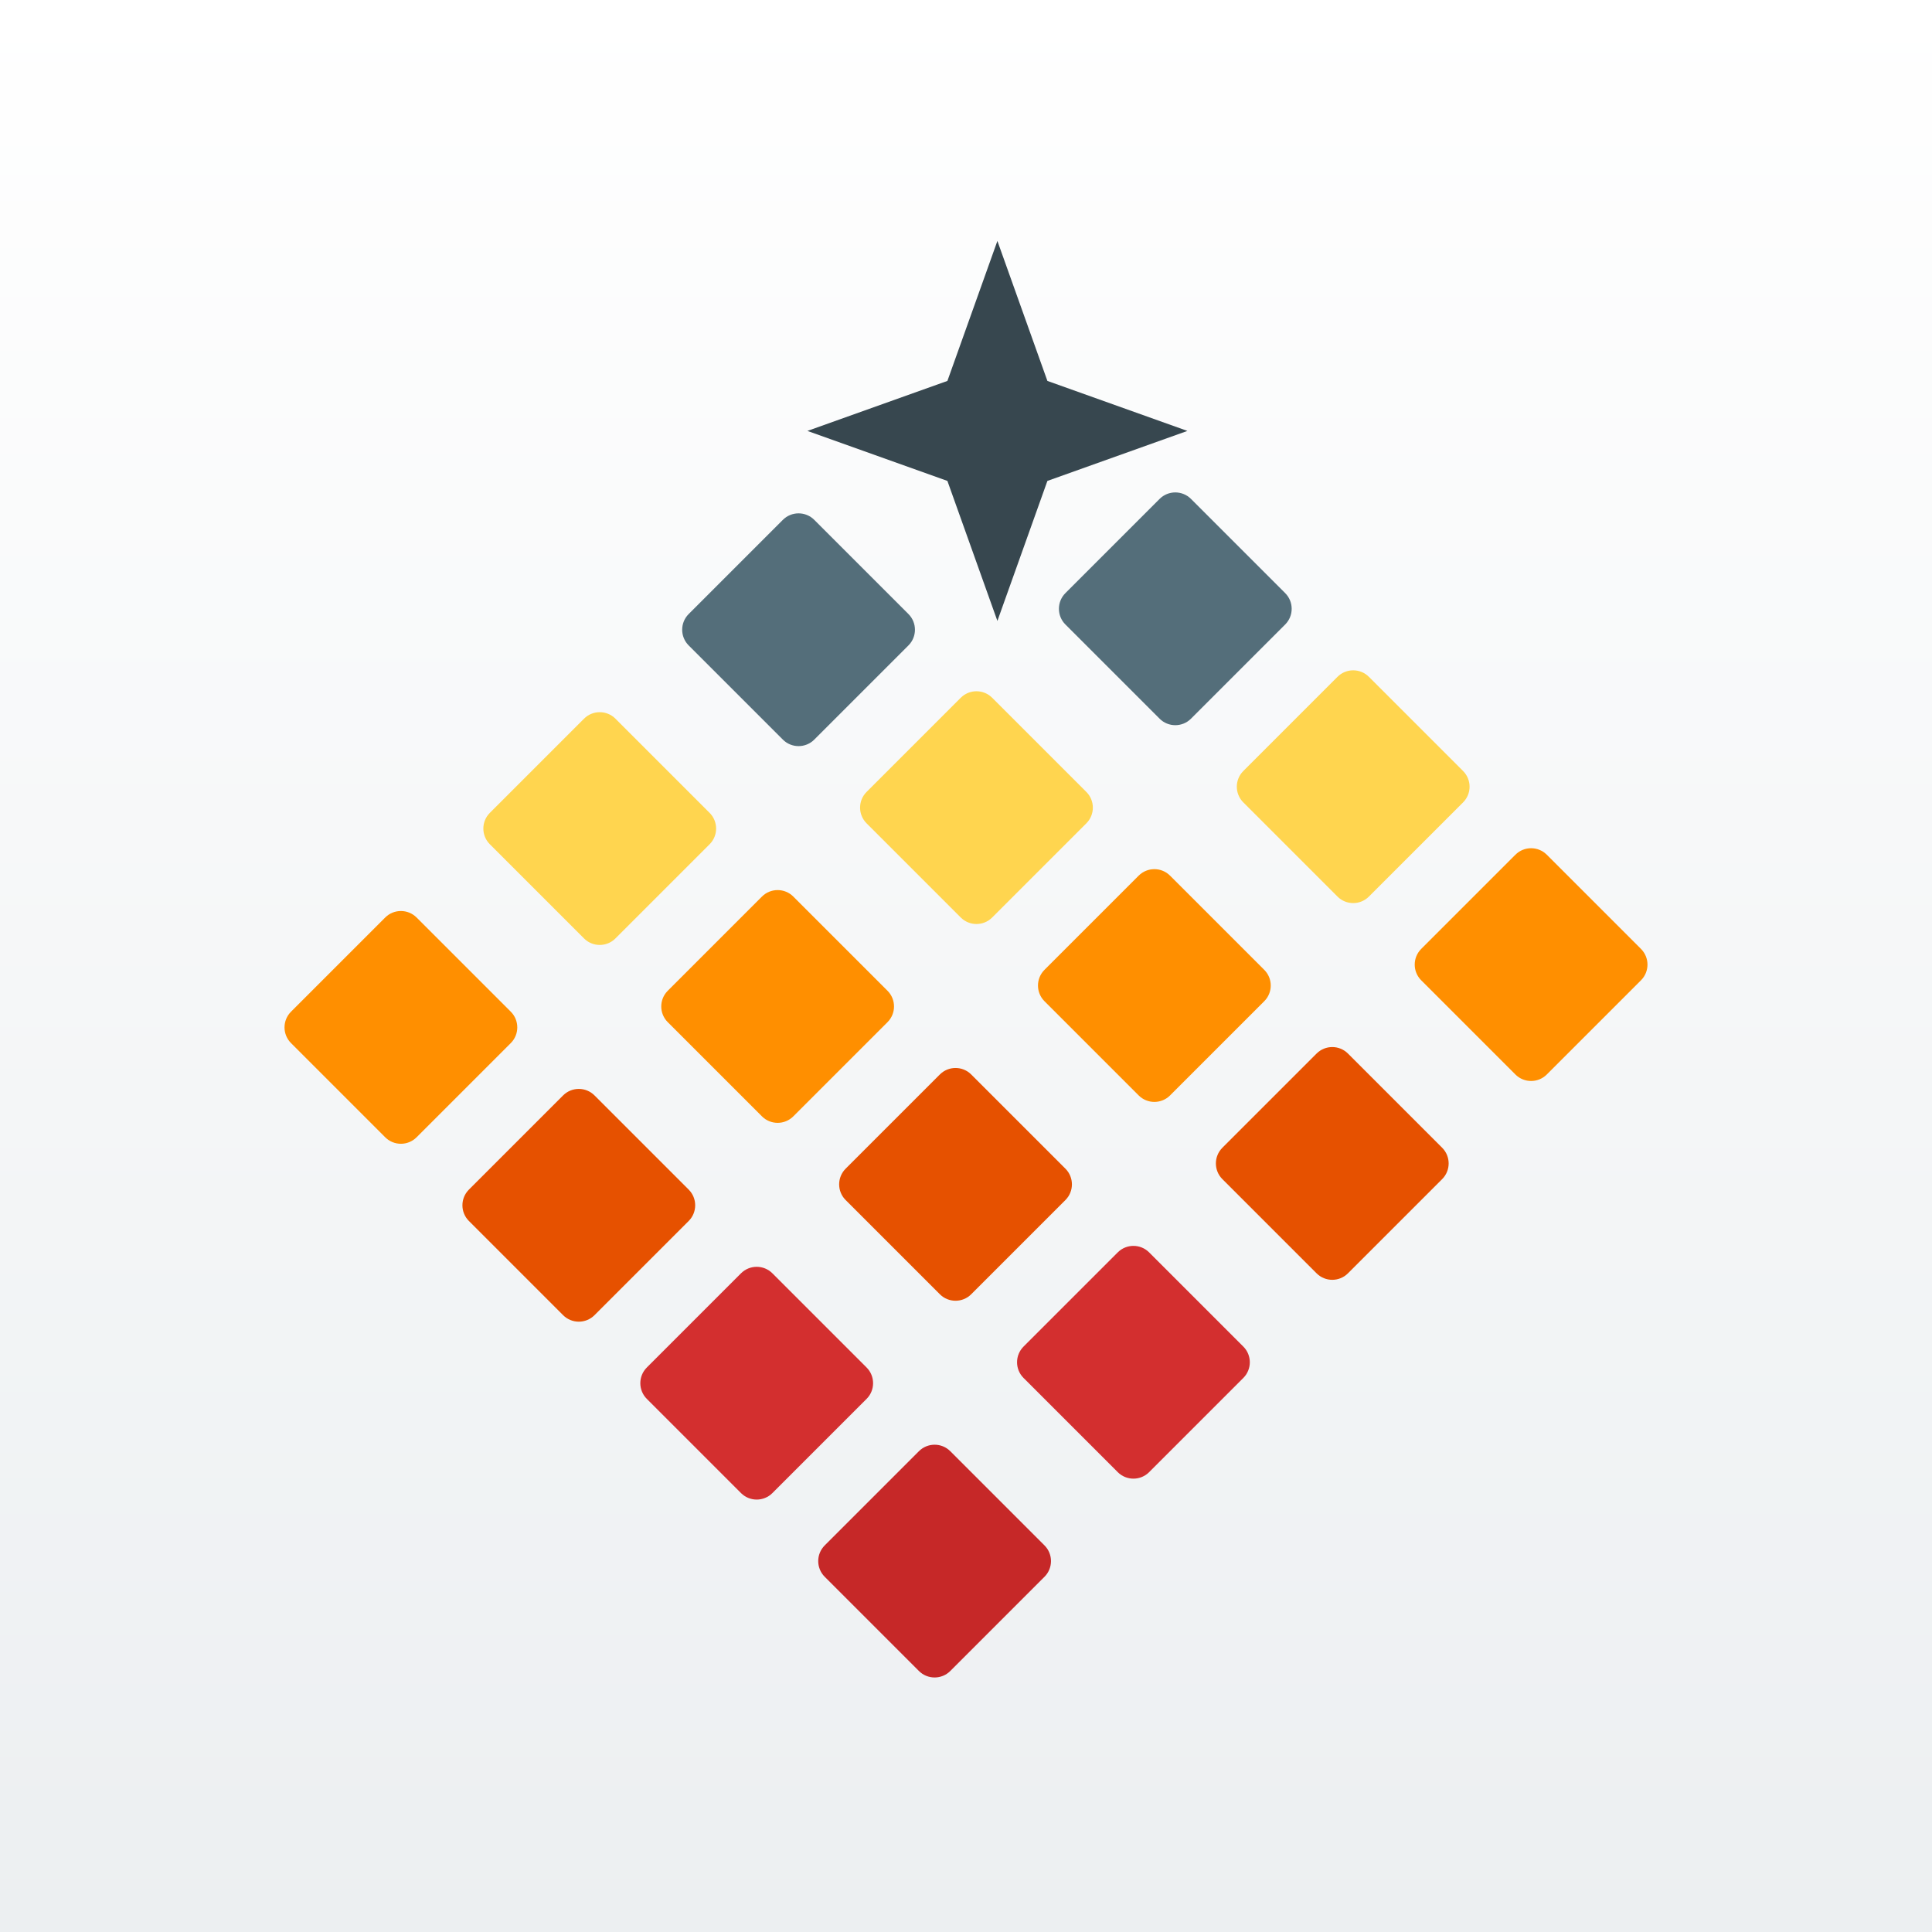
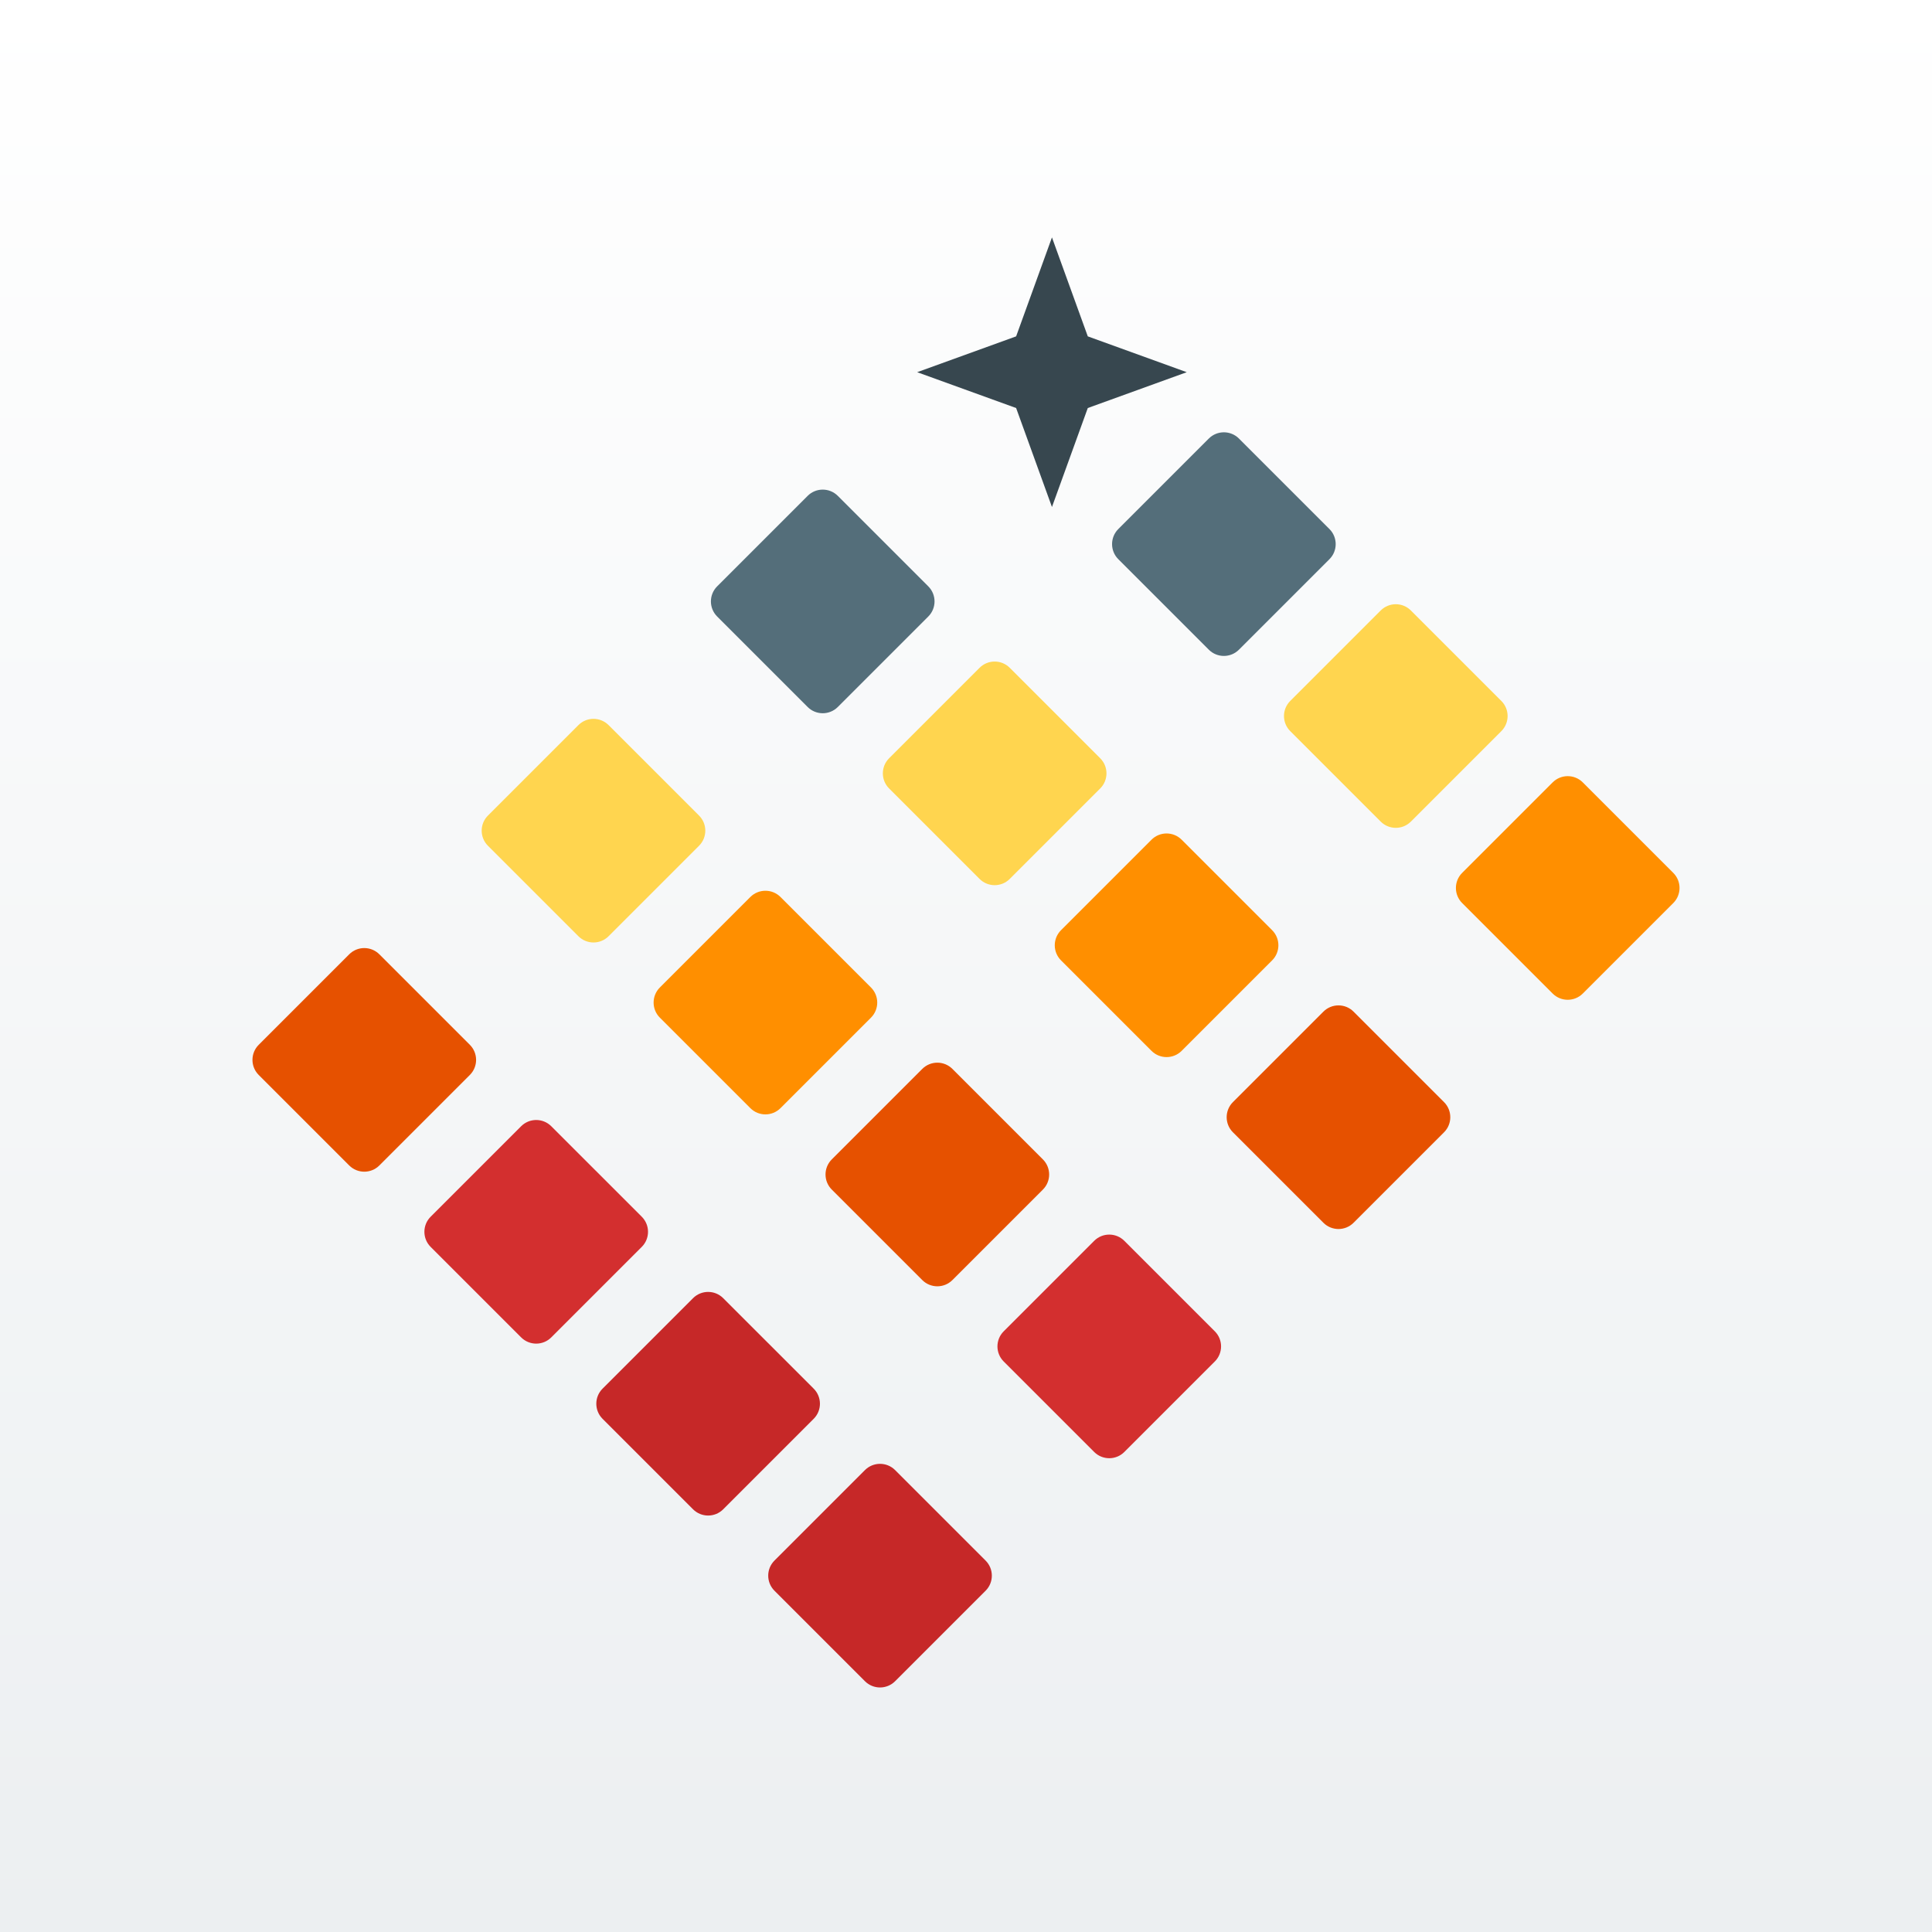
<svg xmlns="http://www.w3.org/2000/svg" viewBox="0 0 1024 1024" width="1024" height="1024">
  <defs>
    <linearGradient id="bg" x1="0" y1="0" x2="0" y2="1">
      <stop offset="0" stop-color="#FFFFFF" />
      <stop offset="1" stop-color="#ECEFF1" />
    </linearGradient>
  </defs>
  <rect width="1024" height="1024" fill="url(#bg)" />
-   <g transform="translate(512,512) scale(5.3) translate(-100,-100)">
-     <g transform="translate(100,103) rotate(-45) scale(0.74) translate(-94,-103)">
-       <rect x="25" y="40" width="24" height="24" rx="3" fill="#FF8F00" />
-       <rect x="25" y="74" width="24" height="24" rx="3" fill="#E65100" />
-       <rect x="25" y="108" width="24" height="24" rx="3" fill="#D32F2F" />
-       <rect x="25" y="142" width="24" height="24" rx="3" fill="#C62828" />
-       <rect x="63" y="40" width="24" height="24" rx="3" fill="#FFD54F" />
-       <rect x="63" y="74" width="24" height="24" rx="3" fill="#FF8F00" />
-       <rect x="63" y="108" width="24" height="24" rx="3" fill="#E65100" />
-       <rect x="63" y="142" width="24" height="24" rx="3" fill="#D32F2F" />
-       <rect x="101" y="74" width="24" height="24" rx="3" fill="#FFD54F" />
-       <rect x="101" y="108" width="24" height="24" rx="3" fill="#FF8F00" />
-       <rect x="101" y="142" width="24" height="24" rx="3" fill="#E65100" />
-       <rect x="139" y="108" width="24" height="24" rx="3" fill="#FFD54F" />
-       <rect x="139" y="142" width="24" height="24" rx="3" fill="#FF8F00" />
-       <rect x="101" y="40" width="24" height="24" rx="3" fill="#546E7A" />
-       <rect x="139" y="74" width="24" height="24" rx="3" fill="#546E7A" />
-     </g>
-     <path fill="#37474F" d="M103.14,27.49 L108.14,41.49 L122.14,46.49 L108.14,51.49 L103.14,65.49 L98.14,51.49 L84.14,46.49 L98.14,41.49 Z" />
-   </g>
+   <rect x="147.86" y="516.55" width="90.43" height="90.43" rx="11.30" fill="#E65100" transform="rotate(-45 193.07 561.76)" />
+   <rect x="238.98" y="607.67" width="90.43" height="90.43" rx="11.30" fill="#D32F2F" transform="rotate(-45 284.20 652.88)" />
+   <rect x="330.10" y="698.79" width="90.43" height="90.43" rx="11.30" fill="#C62828" transform="rotate(-45 375.32 744.00)" />
+   <rect x="421.22" y="789.91" width="90.43" height="90.43" rx="11.30" fill="#C62828" transform="rotate(-45 466.44 835.13)" />
+   <rect x="269.35" y="395.05" width="90.43" height="90.43" rx="11.30" fill="#FFD54F" transform="rotate(-45 314.57 440.27)" />
+   <rect x="360.48" y="486.17" width="90.43" height="90.43" rx="11.30" fill="#FF8F00" transform="rotate(-45 405.69 531.39)" />
+   <rect x="451.60" y="577.29" width="90.43" height="90.43" rx="11.30" fill="#E65100" transform="rotate(-45 496.81 622.51)" />
+   <rect x="542.72" y="668.41" width="90.43" height="90.43" rx="11.30" fill="#D32F2F" transform="rotate(-45 587.93 713.63)" />
+   <rect x="390.85" y="273.55" width="90.43" height="90.43" rx="11.30" fill="#546E7A" transform="rotate(-45 436.07 318.77)" />
+   <rect x="481.97" y="364.68" width="90.43" height="90.43" rx="11.30" fill="#FFD54F" transform="rotate(-45 527.19 409.89)" />
+   <rect x="573.09" y="455.80" width="90.43" height="90.43" rx="11.30" fill="#FF8F00" transform="rotate(-45 618.31 501.01)" />
+   <rect x="664.21" y="546.92" width="90.43" height="90.43" rx="11.30" fill="#E65100" transform="rotate(-45 709.43 592.14)" />
+   <rect x="603.47" y="243.18" width="90.43" height="90.43" rx="11.30" fill="#546E7A" transform="rotate(-45 648.68 288.40)" />
+   <rect x="694.59" y="334.30" width="90.43" height="90.43" rx="11.30" fill="#FFD54F" transform="rotate(-45 739.80 379.52)" />
+   <rect x="785.71" y="425.42" width="90.43" height="90.43" rx="11.30" fill="#FF8F00" transform="rotate(-45 830.93 470.64)" />
+   <path fill="#37474F" d="M557.56,125.83 L576.55,178.28 L629.00,197.27 L576.55,216.26 L557.56,268.72 L538.57,216.26 L486.12,197.27 L538.57,178.28 Z" />
</svg>
